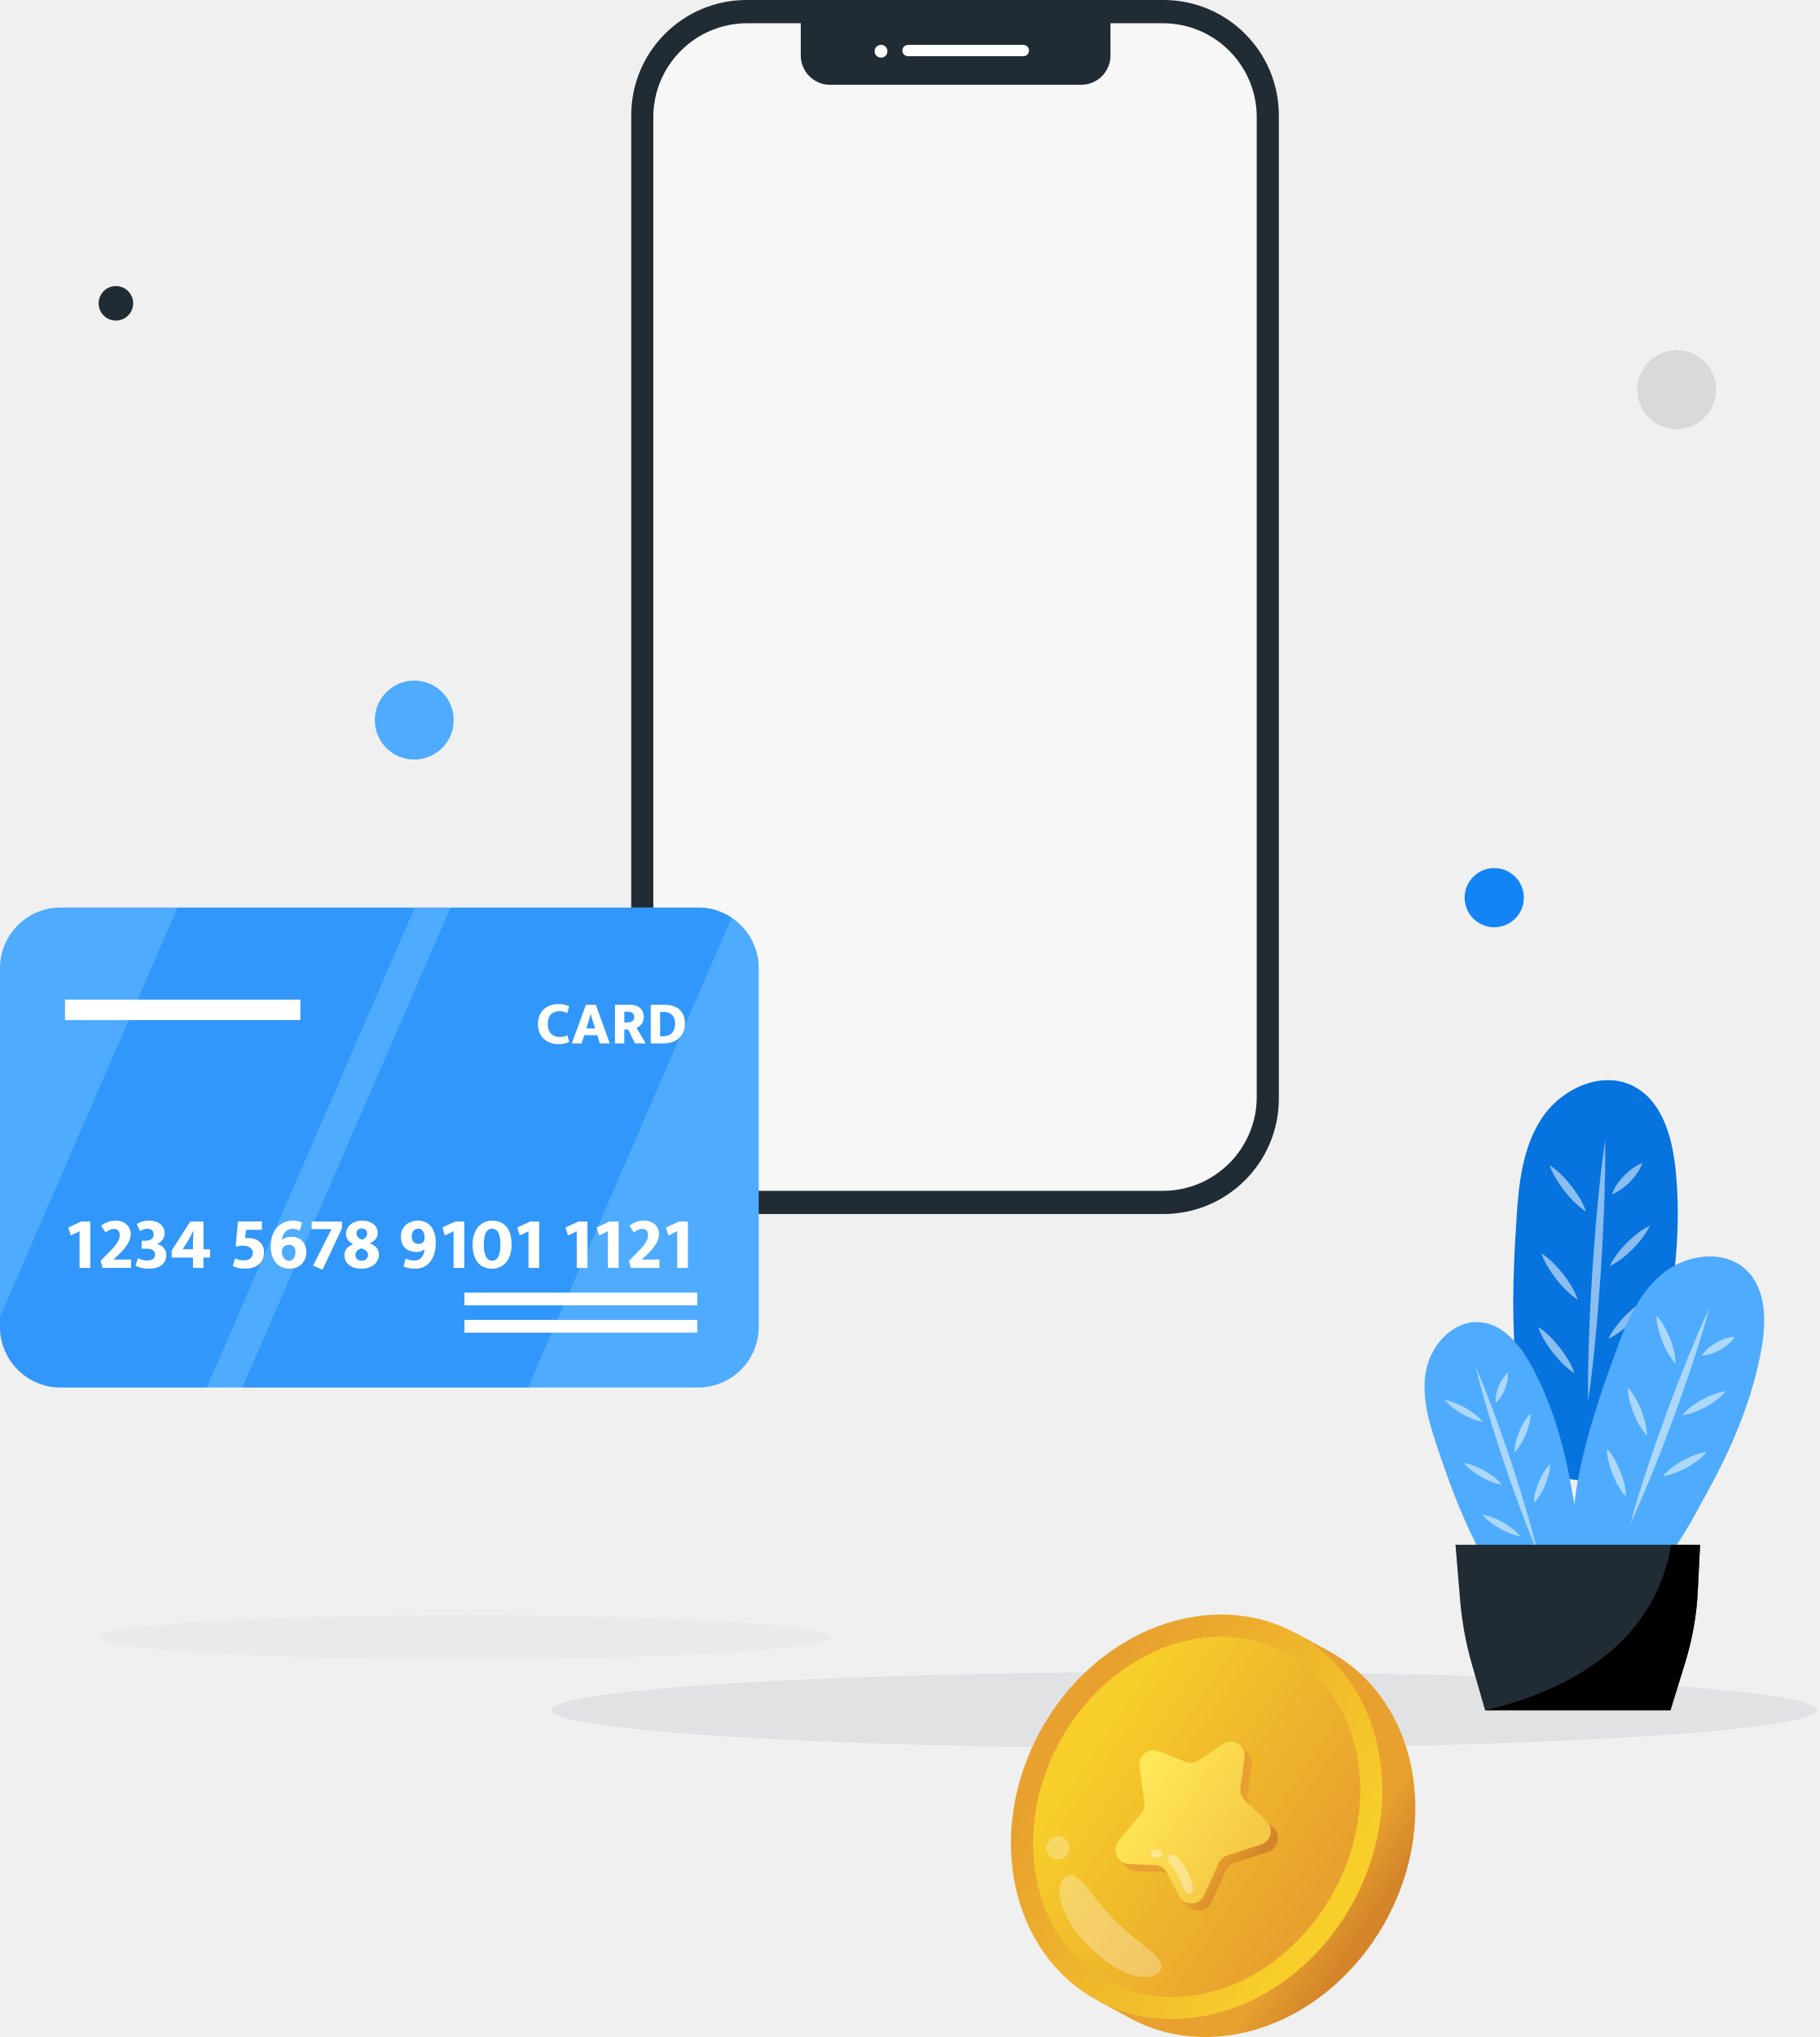
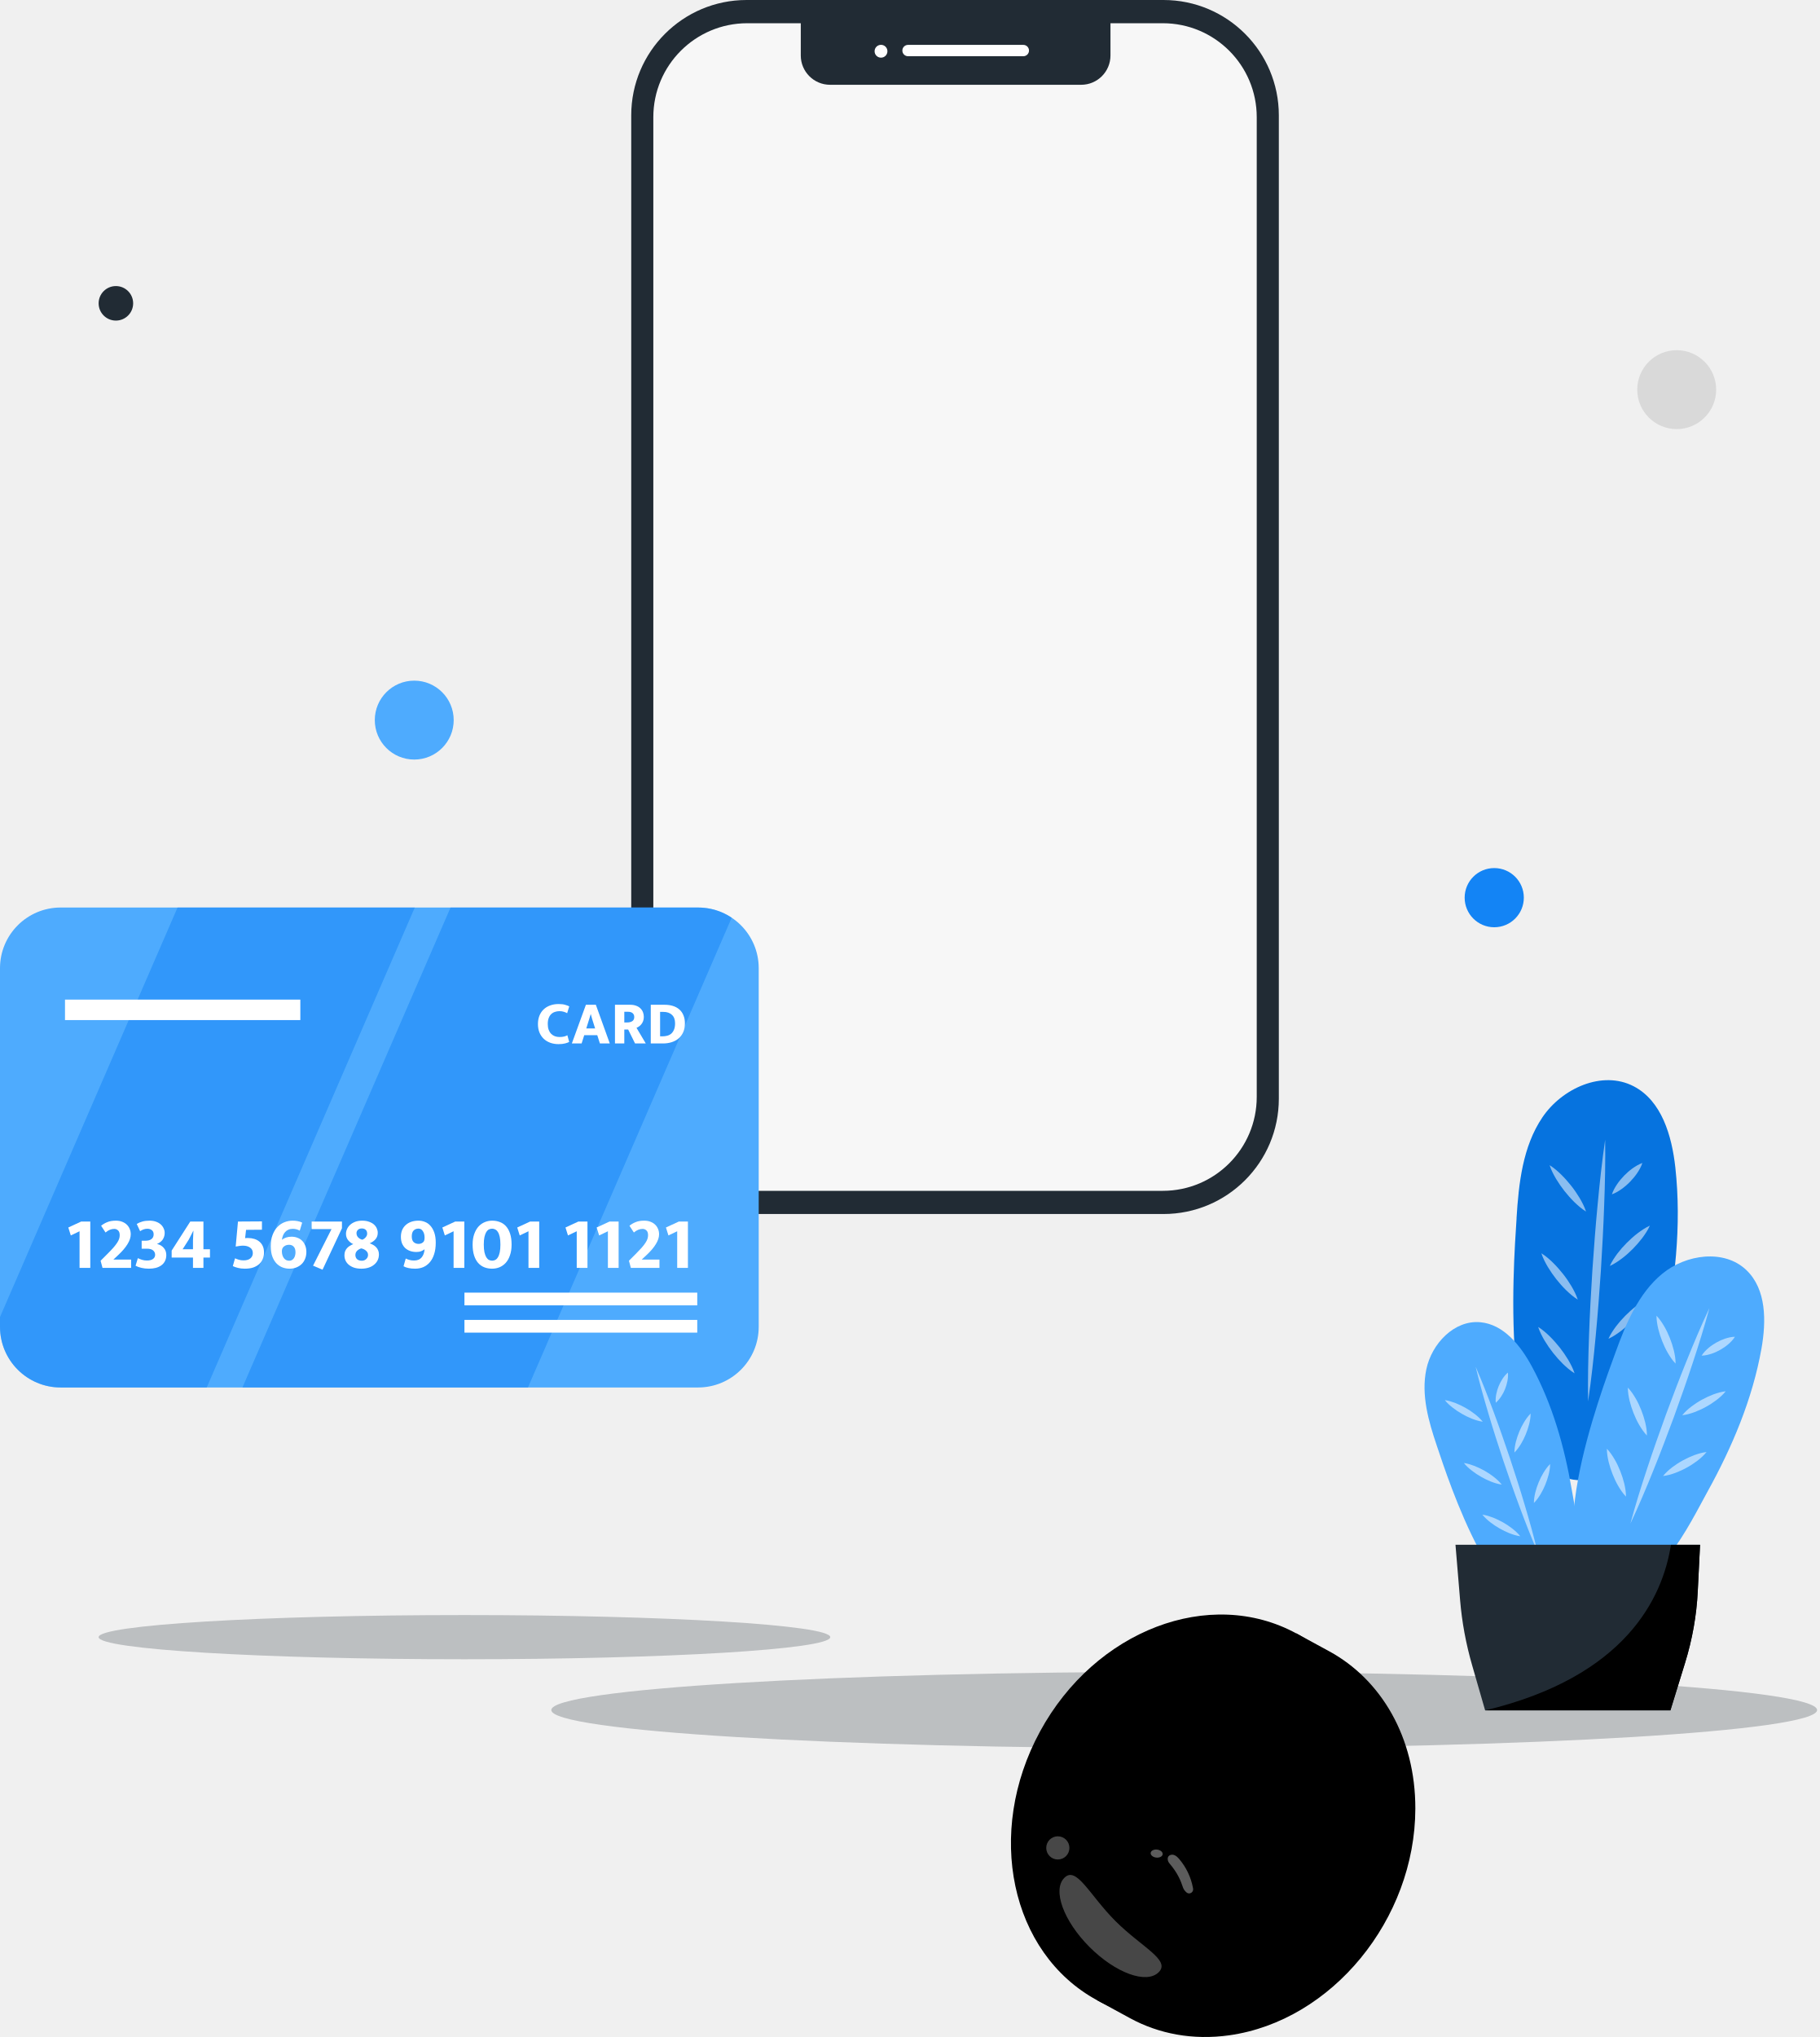
<svg xmlns="http://www.w3.org/2000/svg" width="369" height="413" viewBox="0 0 369 413" fill="none">
-   <g id="GetStartedImage" clip-path="url(#clip0_181_261)">
+   <g id="GetStartedImage" clipPath="url(#clip0_181_261)">
    <g id="shadows">
-       <g id="shadow-bg" clip-path="url(#clip1_181_261)">
-         <path id="Vector" opacity="0.25" d="M94.18 336.41C135.148 336.41 168.36 334.404 168.36 331.93C168.36 329.456 135.148 327.45 94.18 327.45C53.212 327.45 20 329.456 20 331.93C20 334.404 53.212 336.41 94.18 336.41Z" fill="#212B34" fill-opacity="0.14" />
-         <path id="Vector_2" opacity="0.25" d="M240.13 354.46C311.01 354.46 368.47 350.99 368.47 346.71C368.47 342.43 311.01 338.96 240.13 338.96C169.25 338.96 111.79 342.43 111.79 346.71C111.79 350.99 169.25 354.46 240.13 354.46Z" fill="#212B34" fill-opacity="0.28" />
+       <g id="shadow-bg" clipPath="url(#clip1_181_261)">
+         <path id="Vector" opacity="0.25" d="M94.18 336.41C135.148 336.41 168.36 334.404 168.36 331.93C168.36 329.456 135.148 327.45 94.18 327.45C53.212 327.45 20 329.456 20 331.93C20 334.404 53.212 336.41 94.18 336.41Z" fill="#212B34" fillOpacity="0.14" />
+         <path id="Vector_2" opacity="0.25" d="M240.13 354.46C311.01 354.46 368.47 350.99 368.47 346.71C368.47 342.43 311.01 338.96 240.13 338.96C169.25 338.96 111.79 342.43 111.79 346.71C111.79 350.99 169.25 354.46 240.13 354.46Z" fill="#212B34" fillOpacity="0.28" />
        <g id="Group">
          <g id="Group_2">
            <path id="Vector_3" d="M307.52 247.01C307.96 239.9 308.77 232.46 312.76 226.55C316.75 220.64 324.91 216.95 331.25 220.23C336.96 223.18 339.01 230.28 339.72 236.68C341.02 248.53 339.66 260.49 337.07 272.07C335.27 280.17 332.39 299.01 321.41 300.06C303.42 301.78 306.93 256.55 307.53 247.01H307.52Z" fill="#0673DF" />
            <g id="Group_3" opacity="0.53">
              <path id="Vector_4" d="M325.49 231.08C325.56 235.52 325.46 239.96 325.29 244.39C325.14 248.82 324.89 253.24 324.62 257.67C324.32 262.09 323.99 266.51 323.57 270.92C323.16 275.33 322.68 279.74 322.03 284.14C321.96 279.7 322.06 275.26 322.22 270.83C322.37 266.4 322.62 261.98 322.9 257.55C323.21 253.13 323.53 248.71 323.96 244.3C324.37 239.89 324.85 235.48 325.49 231.08Z" fill="white" />
            </g>
            <g id="Group_4" opacity="0.53">
              <path id="Vector_5" d="M314.24 236.25C315.14 236.81 315.89 237.48 316.61 238.18C317.32 238.88 317.98 239.63 318.6 240.41C319.22 241.19 319.78 242.01 320.3 242.87C320.81 243.74 321.28 244.63 321.61 245.64C320.71 245.08 319.96 244.41 319.23 243.71C318.52 243.01 317.86 242.26 317.24 241.48C316.63 240.7 316.06 239.88 315.54 239.02C315.03 238.15 314.56 237.26 314.23 236.25H314.24Z" fill="white" />
            </g>
            <g id="Group_5" opacity="0.53">
              <path id="Vector_6" d="M312.57 254.11C313.47 254.67 314.22 255.34 314.94 256.04C315.65 256.74 316.31 257.49 316.93 258.27C317.55 259.05 318.11 259.87 318.63 260.73C319.14 261.6 319.61 262.49 319.94 263.5C319.04 262.94 318.29 262.27 317.56 261.57C316.85 260.87 316.19 260.12 315.57 259.34C314.96 258.56 314.39 257.74 313.87 256.88C313.36 256.01 312.89 255.12 312.56 254.11H312.57Z" fill="white" />
            </g>
            <g id="Group_6" opacity="0.53">
              <path id="Vector_7" d="M311.92 269.05C312.82 269.61 313.57 270.28 314.29 270.98C315 271.68 315.66 272.43 316.28 273.21C316.89 273.99 317.46 274.81 317.98 275.67C318.49 276.54 318.96 277.43 319.29 278.44C318.39 277.88 317.64 277.21 316.91 276.51C316.2 275.81 315.54 275.06 314.92 274.28C314.31 273.5 313.74 272.68 313.22 271.82C312.71 270.95 312.24 270.06 311.91 269.05H311.92Z" fill="white" />
            </g>
            <g id="Group_7" opacity="0.53">
              <path id="Vector_8" d="M334.55 248.51C334.13 249.44 333.58 250.25 333 251.03C332.41 251.8 331.78 252.52 331.11 253.2C330.44 253.88 329.72 254.52 328.95 255.11C328.18 255.69 327.37 256.25 326.44 256.67C326.86 255.73 327.41 254.93 327.98 254.15C328.57 253.38 329.2 252.66 329.88 251.98C330.56 251.3 331.27 250.66 332.04 250.07C332.81 249.49 333.62 248.93 334.55 248.5V248.51Z" fill="white" />
            </g>
            <g id="Group_8" opacity="0.53">
              <path id="Vector_9" d="M333.04 235.79C332.78 236.57 332.4 237.23 331.98 237.85C331.56 238.47 331.08 239.04 330.57 239.57C330.06 240.1 329.5 240.59 328.89 241.03C328.28 241.47 327.63 241.87 326.86 242.15C327.12 241.37 327.5 240.71 327.92 240.09C328.34 239.47 328.82 238.9 329.33 238.37C329.85 237.84 330.4 237.35 331.01 236.91C331.62 236.48 332.27 236.07 333.04 235.79Z" fill="white" />
            </g>
            <g id="Group_9" opacity="0.53">
              <path id="Vector_10" d="M334.27 263.27C333.85 264.2 333.3 265.01 332.72 265.79C332.13 266.56 331.5 267.28 330.83 267.96C330.16 268.64 329.44 269.28 328.67 269.87C327.9 270.45 327.09 271.01 326.16 271.43C326.58 270.49 327.13 269.69 327.7 268.91C328.29 268.14 328.92 267.42 329.6 266.74C330.28 266.06 330.99 265.42 331.76 264.83C332.53 264.25 333.34 263.69 334.27 263.26V263.27Z" fill="white" />
            </g>
          </g>
          <g id="Group_10">
            <path id="Vector_11" d="M327.61 274.14C329.74 268.28 332.25 262.23 337.06 258.26C341.87 254.29 349.64 253.2 354.14 257.52C358.21 261.41 358.17 267.88 357.19 273.42C355.36 283.69 351.25 293.39 346.22 302.48C342.7 308.83 335.63 323.95 326.16 322.11C310.64 319.11 324.76 282 327.61 274.14Z" fill="#4EABFE" />
            <g id="Group_11" opacity="0.53">
              <path id="Vector_12" d="M346.63 265.21C345.62 268.97 344.46 272.67 343.24 276.36C342.03 280.05 340.73 283.7 339.41 287.35C338.06 290.99 336.69 294.61 335.23 298.21C333.78 301.81 332.27 305.39 330.61 308.91C331.62 305.15 332.78 301.44 334 297.76C335.21 294.07 336.51 290.42 337.83 286.77C339.18 283.13 340.55 279.51 342.01 275.91C343.46 272.31 344.97 268.73 346.63 265.21Z" fill="white" />
            </g>
            <g id="Group_12" opacity="0.53">
              <path id="Vector_13" d="M335.91 266.77C336.56 267.45 337.04 268.19 337.49 268.95C337.93 269.71 338.3 270.5 338.62 271.31C338.94 272.12 339.21 272.95 339.42 273.8C339.62 274.66 339.78 275.53 339.77 276.47C339.12 275.79 338.64 275.05 338.19 274.29C337.75 273.53 337.38 272.74 337.06 271.93C336.74 271.12 336.47 270.29 336.26 269.44C336.06 268.58 335.9 267.71 335.9 266.77H335.91Z" fill="white" />
            </g>
            <g id="Group_13" opacity="0.53">
              <path id="Vector_14" d="M330.1 281.35C330.75 282.03 331.23 282.77 331.68 283.53C332.12 284.29 332.49 285.08 332.81 285.89C333.13 286.7 333.4 287.53 333.61 288.38C333.81 289.24 333.97 290.11 333.96 291.05C333.31 290.37 332.83 289.63 332.38 288.87C331.94 288.11 331.57 287.32 331.25 286.51C330.93 285.7 330.66 284.87 330.45 284.02C330.25 283.16 330.09 282.29 330.09 281.35H330.1Z" fill="white" />
            </g>
            <g id="Group_14" opacity="0.53">
              <path id="Vector_15" d="M325.85 293.74C326.5 294.42 326.98 295.16 327.43 295.92C327.87 296.68 328.24 297.47 328.56 298.28C328.88 299.09 329.15 299.92 329.36 300.77C329.56 301.63 329.72 302.5 329.71 303.44C329.06 302.76 328.58 302.02 328.13 301.26C327.69 300.5 327.32 299.71 327 298.9C326.68 298.09 326.41 297.26 326.2 296.41C326 295.55 325.84 294.68 325.84 293.74H325.85Z" fill="white" />
            </g>
            <g id="Group_15" opacity="0.53">
              <path id="Vector_16" d="M349.94 282.08C349.37 282.79 348.72 283.35 348.05 283.87C347.37 284.38 346.67 284.84 345.93 285.24C345.2 285.65 344.43 286 343.64 286.3C342.84 286.59 342.02 286.84 341.12 286.94C341.69 286.23 342.34 285.67 343.01 285.15C343.69 284.64 344.39 284.18 345.13 283.78C345.87 283.38 346.63 283.02 347.42 282.72C348.22 282.43 349.04 282.18 349.94 282.08Z" fill="white" />
            </g>
            <g id="Group_16" opacity="0.53">
              <path id="Vector_17" d="M351.81 271.03C351.42 271.65 350.94 272.12 350.44 272.56C349.94 272.99 349.4 273.35 348.84 273.67C348.28 273.99 347.69 274.26 347.06 274.47C346.43 274.67 345.78 274.84 345.05 274.85C345.44 274.23 345.92 273.76 346.42 273.32C346.92 272.89 347.46 272.53 348.02 272.21C348.58 271.89 349.18 271.62 349.8 271.41C350.43 271.21 351.08 271.04 351.81 271.03Z" fill="white" />
            </g>
            <g id="Group_17" opacity="0.53">
              <path id="Vector_18" d="M346.05 294.4C345.48 295.11 344.83 295.67 344.16 296.19C343.48 296.7 342.78 297.16 342.04 297.56C341.31 297.97 340.54 298.32 339.75 298.62C338.95 298.91 338.13 299.16 337.23 299.26C337.8 298.55 338.45 297.99 339.12 297.47C339.8 296.96 340.5 296.5 341.24 296.1C341.98 295.7 342.74 295.34 343.53 295.04C344.33 294.75 345.15 294.5 346.05 294.4Z" fill="white" />
            </g>
          </g>
          <g id="Group_18">
            <path id="Vector_19" d="M291.37 293.16C289.67 288.14 288.14 282.8 289.23 277.62C290.31 272.44 294.89 267.6 300.17 268.08C304.93 268.51 308.33 272.81 310.61 277.01C314.83 284.79 317.25 293.4 318.73 302.1C319.76 308.18 323.08 321.95 315.82 325.75C303.93 331.98 293.64 299.89 291.37 293.16Z" fill="#4EABFE" />
            <g id="Group_19" opacity="0.53">
              <path id="Vector_20" d="M299.25 277.16C300.57 280.19 301.76 283.26 302.91 286.35C304.06 289.44 305.13 292.55 306.19 295.67C307.22 298.8 308.24 301.93 309.17 305.09C310.11 308.25 311.01 311.42 311.77 314.63C310.45 311.6 309.26 308.53 308.11 305.44C306.96 302.35 305.89 299.24 304.83 296.12C303.8 292.99 302.78 289.86 301.85 286.7C300.91 283.54 300.01 280.37 299.24 277.16H299.25Z" fill="white" />
            </g>
            <g id="Group_20" opacity="0.53">
              <path id="Vector_21" d="M292.97 283.87C293.76 283.98 294.47 284.22 295.17 284.48C295.86 284.76 296.53 285.08 297.17 285.44C297.81 285.8 298.43 286.21 299.02 286.67C299.61 287.13 300.17 287.63 300.67 288.25C299.88 288.14 299.16 287.91 298.47 287.64C297.78 287.36 297.11 287.04 296.47 286.67C295.83 286.3 295.21 285.9 294.62 285.44C294.03 284.98 293.46 284.48 292.97 283.86V283.87Z" fill="white" />
            </g>
            <g id="Group_21" opacity="0.53">
              <path id="Vector_22" d="M296.83 296.62C297.62 296.73 298.33 296.97 299.03 297.23C299.72 297.51 300.39 297.83 301.03 298.19C301.67 298.55 302.29 298.96 302.88 299.42C303.47 299.88 304.03 300.38 304.53 301C303.74 300.89 303.02 300.66 302.33 300.39C301.64 300.11 300.97 299.79 300.33 299.42C299.69 299.05 299.07 298.65 298.48 298.19C297.89 297.73 297.32 297.23 296.83 296.61V296.62Z" fill="white" />
            </g>
            <g id="Group_22" opacity="0.53">
              <path id="Vector_23" d="M300.58 307.09C301.37 307.2 302.08 307.44 302.78 307.7C303.47 307.98 304.14 308.3 304.78 308.66C305.42 309.02 306.04 309.43 306.63 309.89C307.22 310.35 307.78 310.85 308.28 311.47C307.49 311.36 306.77 311.13 306.08 310.86C305.39 310.58 304.72 310.26 304.08 309.89C303.44 309.52 302.82 309.12 302.23 308.66C301.64 308.2 301.08 307.7 300.58 307.08V307.09Z" fill="white" />
            </g>
            <g id="Group_23" opacity="0.53">
              <path id="Vector_24" d="M310.38 286.6C310.38 287.37 310.24 288.09 310.07 288.79C309.89 289.49 309.66 290.16 309.39 290.82C309.12 291.48 308.8 292.12 308.43 292.74C308.05 293.35 307.64 293.96 307.09 294.5C307.09 293.73 307.22 293.01 307.39 292.31C307.57 291.61 307.8 290.94 308.07 290.28C308.34 289.62 308.66 288.98 309.03 288.37C309.41 287.76 309.82 287.15 310.37 286.61L310.38 286.6Z" fill="white" />
            </g>
            <g id="Group_24" opacity="0.53">
              <path id="Vector_25" d="M305.77 278.28C305.84 278.9 305.77 279.46 305.67 280.02C305.56 280.57 305.4 281.1 305.2 281.61C305 282.12 304.75 282.61 304.44 283.08C304.13 283.55 303.79 284 303.31 284.4C303.24 283.78 303.31 283.21 303.41 282.66C303.52 282.11 303.68 281.58 303.88 281.08C304.09 280.57 304.34 280.08 304.64 279.61C304.95 279.14 305.29 278.69 305.77 278.29V278.28Z" fill="white" />
            </g>
            <g id="Group_25" opacity="0.53">
              <path id="Vector_26" d="M314.33 296.83C314.33 297.6 314.19 298.32 314.02 299.02C313.84 299.72 313.61 300.39 313.34 301.05C313.07 301.71 312.75 302.35 312.38 302.97C312 303.58 311.59 304.19 311.04 304.73C311.04 303.96 311.17 303.24 311.34 302.54C311.52 301.84 311.75 301.17 312.02 300.51C312.29 299.85 312.61 299.21 312.98 298.6C313.36 297.99 313.77 297.38 314.32 296.84L314.33 296.83Z" fill="white" />
            </g>
          </g>
          <g id="Group_26">
            <path id="Vector_27" d="M338.73 346.77H301.15L298.52 337.64C297.26 333.28 296.45 328.88 296.08 324.46L295.14 313.2H344.73L344.26 322.67C344.02 327.54 343.16 332.38 341.68 337.17L338.72 346.77H338.73Z" fill="#212B34" />
            <path id="Vector_28" d="M341.69 337.18C343.17 332.4 344.03 327.55 344.27 322.68L344.74 313.21H338.83C337.16 323.91 329.69 339.95 301.15 346.78H338.73L341.69 337.18Z" fill="black" />
          </g>
        </g>
      </g>
    </g>
    <g id="mobile">
-       <g id="wholeMobile" clip-path="url(#clip2_181_261)">
+       <g id="wholeMobile" clipPath="url(#clip2_181_261)">
        <path id="Vector_29" d="M235.93 0H151.39C138.472 0 128 10.472 128 23.39V222.75C128 235.668 138.472 246.14 151.39 246.14H235.93C248.848 246.14 259.32 235.668 259.32 222.75V23.39C259.32 10.472 248.848 0 235.93 0Z" fill="#212B34" />
        <path id="Vector_30" d="M235.79 4.71H151.53C141.009 4.71 132.48 13.239 132.48 23.76V222.39C132.48 232.911 141.009 241.44 151.53 241.44H235.79C246.311 241.44 254.84 232.911 254.84 222.39V23.76C254.84 13.239 246.311 4.71 235.79 4.71Z" fill="#F7F7F7" />
        <g id="Group_27">
          <path id="Vector_31" d="M162.38 2.98H225.18V11.25C225.18 14.53 222.52 17.19 219.24 17.19H168.32C165.04 17.19 162.38 14.53 162.38 11.25V2.98Z" fill="#212B34" />
          <g id="Group_28">
            <path id="Vector_32" d="M207.51 11.4H184.13C183.49 11.4 182.98 10.88 182.98 10.25C182.98 9.61 183.5 9.1 184.13 9.1H207.51C208.15 9.1 208.66 9.62 208.66 10.25C208.66 10.89 208.14 11.4 207.51 11.4Z" fill="white" />
            <path id="Vector_33" d="M179.95 10.39C179.95 11.11 179.37 11.69 178.65 11.69C177.93 11.69 177.35 11.11 177.35 10.39C177.35 9.67 177.93 9.09 178.65 9.09C179.37 9.09 179.95 9.67 179.95 10.39Z" fill="white" />
          </g>
        </g>
      </g>
    </g>
    <g id="card">
-       <g id="wholeCard" clip-path="url(#clip3_181_261)">
+       <g id="wholeCard" clipPath="url(#clip3_181_261)">
        <path id="Vector_34" d="M141.55 184H12.3C5.507 184 0 189.507 0 196.3V269.01C0 275.803 5.507 281.31 12.3 281.31H141.55C148.343 281.31 153.85 275.803 153.85 269.01V196.3C153.85 189.507 148.343 184 141.55 184Z" fill="#4EABFE" />
        <path id="Vector_35" opacity="0.5" d="M141.55 184H91.36L49.16 281.31H107.06L148.37 186.06C146.42 184.76 144.08 184 141.56 184H141.55Z" fill="#1384F5" />
        <path id="Vector_36" opacity="0.5" d="M36 184L0 267.03V269.01C0 275.8 5.51 281.31 12.3 281.31H41.92L84.11 184H36.01H36Z" fill="#1384F5" />
        <g id="CARD_name">
          <path id="Vector_37" d="M134.762 203.717C135.384 203.717 135.949 203.795 136.455 203.953C136.961 204.111 137.393 204.347 137.75 204.663C138.115 204.978 138.393 205.372 138.584 205.846C138.783 206.31 138.883 206.854 138.883 207.476C138.883 208.174 138.767 208.78 138.534 209.294C138.302 209.8 137.982 210.224 137.576 210.564C137.177 210.896 136.708 211.145 136.169 211.311C135.629 211.477 135.057 211.56 134.451 211.56H131.961V203.717H134.762ZM133.853 210.116H134.339C134.671 210.116 134.99 210.074 135.297 209.991C135.613 209.908 135.887 209.767 136.119 209.568C136.351 209.361 136.538 209.087 136.679 208.746C136.82 208.406 136.891 207.983 136.891 207.476C136.891 206.721 136.679 206.148 136.256 205.758C135.833 205.36 135.26 205.161 134.538 205.161H133.853V210.116Z" fill="white" />
          <path id="Vector_38" d="M124.702 203.717H127.815C128.263 203.717 128.657 203.783 128.998 203.916C129.346 204.04 129.633 204.215 129.857 204.439C130.089 204.663 130.263 204.924 130.38 205.223C130.496 205.522 130.554 205.841 130.554 206.182C130.554 206.505 130.504 206.792 130.404 207.041C130.313 207.281 130.193 207.493 130.043 207.676C129.894 207.858 129.732 208.008 129.558 208.124C129.384 208.24 129.222 208.331 129.072 208.398L130.952 211.56H128.774L127.379 208.734H126.595V211.56H124.702V203.717ZM126.595 207.302H127.167C127.599 207.302 127.948 207.215 128.213 207.041C128.479 206.866 128.612 206.584 128.612 206.194C128.612 205.87 128.504 205.613 128.288 205.422C128.072 205.231 127.761 205.136 127.354 205.136H126.595V207.302Z" fill="white" />
          <path id="Vector_39" d="M118.809 203.717H120.826L123.652 211.56H121.648L121.112 209.879H118.473L117.938 211.56H115.958L118.809 203.717ZM118.884 208.51H120.677L120.378 207.564C120.278 207.257 120.174 206.929 120.067 206.58C119.967 206.231 119.88 205.912 119.805 205.621H119.78C119.697 205.912 119.602 206.227 119.494 206.568C119.386 206.908 119.282 207.24 119.183 207.564L118.884 208.51Z" fill="white" />
          <path id="Vector_40" d="M113.453 210.253C113.826 210.253 114.142 210.22 114.399 210.153C114.656 210.087 114.872 210 115.047 209.892L115.42 211.249C115.254 211.348 114.984 211.448 114.611 211.548C114.246 211.647 113.793 211.697 113.254 211.697C112.64 211.697 112.075 211.602 111.561 211.411C111.046 211.22 110.606 210.95 110.241 210.601C109.876 210.244 109.589 209.817 109.382 209.319C109.183 208.813 109.083 208.248 109.083 207.626C109.083 207.02 109.178 206.468 109.369 205.97C109.569 205.464 109.847 205.036 110.204 204.688C110.569 204.331 111.009 204.057 111.523 203.866C112.046 203.667 112.631 203.567 113.279 203.567C113.826 203.567 114.271 203.621 114.611 203.729C114.959 203.829 115.233 203.932 115.433 204.04L115.009 205.422C114.818 205.314 114.59 205.219 114.324 205.136C114.067 205.053 113.781 205.011 113.465 205.011C113.133 205.011 112.822 205.061 112.532 205.161C112.241 205.252 111.988 205.401 111.772 205.609C111.556 205.816 111.386 206.086 111.262 206.418C111.137 206.742 111.075 207.14 111.075 207.613C111.075 208.053 111.133 208.439 111.249 208.771C111.374 209.103 111.544 209.381 111.76 209.605C111.976 209.821 112.225 209.983 112.507 210.091C112.797 210.199 113.113 210.253 113.453 210.253Z" fill="white" />
        </g>
        <g id="1234 5678 9101 1121">
          <path id="Vector_41" d="M137.648 247.667H139.496V257.06H137.32V249.635L135.545 250.485L135.038 248.874L137.648 247.667Z" fill="white" />
          <path id="Vector_42" d="M130.309 249.158C130.001 249.158 129.703 249.217 129.415 249.337C129.136 249.446 128.843 249.63 128.535 249.888L127.641 248.517C128.008 248.218 128.426 247.975 128.893 247.786C129.36 247.587 129.942 247.488 130.637 247.488C131.095 247.488 131.507 247.557 131.875 247.697C132.253 247.836 132.571 248.03 132.829 248.278C133.088 248.517 133.286 248.805 133.426 249.143C133.575 249.481 133.649 249.849 133.649 250.246C133.649 250.872 133.431 251.538 132.993 252.244C132.566 252.95 131.93 253.695 131.085 254.481L130.13 255.375H133.724V257.06H127.924L127.536 255.614L128.908 254.242C129.395 253.755 129.797 253.333 130.116 252.975C130.434 252.607 130.687 252.279 130.876 251.991C131.075 251.692 131.214 251.419 131.293 251.171C131.373 250.922 131.413 250.679 131.413 250.44C131.413 249.993 131.303 249.67 131.085 249.471C130.866 249.262 130.608 249.158 130.309 249.158Z" fill="white" />
          <path id="Vector_43" d="M123.597 247.667H125.445V257.06H123.269V249.635L121.494 250.485L120.987 248.874L123.597 247.667Z" fill="white" />
          <path id="Vector_44" d="M117.277 247.667H119.126V257.06H116.949V249.635L115.175 250.485L114.668 248.874L117.277 247.667Z" fill="white" />
          <path id="Vector_45" d="M107.493 247.667H109.341V257.06H107.165V249.635L105.39 250.485L104.883 248.874L107.493 247.667Z" fill="white" />
          <path id="Vector_46" d="M99.803 247.488C100.37 247.488 100.892 247.582 101.369 247.771C101.856 247.95 102.273 248.238 102.621 248.636C102.969 249.024 103.242 249.525 103.441 250.142C103.64 250.748 103.739 251.479 103.739 252.334C103.739 253.169 103.63 253.894 103.411 254.51C103.203 255.127 102.914 255.639 102.547 256.046C102.179 256.444 101.756 256.742 101.279 256.941C100.802 257.13 100.305 257.224 99.788 257.224C99.222 257.224 98.695 257.13 98.208 256.941C97.731 256.752 97.313 256.459 96.955 256.061C96.608 255.663 96.334 255.157 96.135 254.54C95.937 253.924 95.837 253.188 95.837 252.334C95.837 251.518 95.947 250.808 96.165 250.201C96.384 249.585 96.672 249.078 97.03 248.681C97.398 248.283 97.82 247.985 98.297 247.786C98.774 247.587 99.276 247.488 99.803 247.488ZM98.103 252.334C98.103 252.96 98.148 253.482 98.238 253.899C98.337 254.317 98.461 254.655 98.61 254.913C98.769 255.161 98.948 255.34 99.147 255.45C99.356 255.549 99.575 255.599 99.803 255.599C100.022 255.599 100.231 255.549 100.429 255.45C100.638 255.34 100.817 255.161 100.966 254.913C101.125 254.655 101.249 254.317 101.339 253.899C101.428 253.482 101.473 252.96 101.473 252.334C101.473 251.707 101.428 251.19 101.339 250.783C101.249 250.365 101.125 250.037 100.966 249.799C100.817 249.55 100.638 249.376 100.429 249.277C100.231 249.168 100.022 249.113 99.803 249.113C99.575 249.113 99.356 249.163 99.147 249.262C98.948 249.361 98.769 249.535 98.61 249.784C98.461 250.032 98.337 250.365 98.238 250.783C98.148 251.19 98.103 251.707 98.103 252.334Z" fill="white" />
          <path id="Vector_47" d="M92.306 247.667H94.155V257.06H91.978V249.635L90.204 250.485L89.697 248.874L92.306 247.667Z" fill="white" />
          <path id="Vector_48" d="M84.185 257.224C83.658 257.224 83.201 257.179 82.814 257.09C82.426 257.01 82.098 256.891 81.829 256.732L82.277 255.166C82.496 255.276 82.744 255.37 83.022 255.45C83.301 255.529 83.614 255.569 83.962 255.569C84.638 255.569 85.149 255.36 85.497 254.943C85.845 254.525 86.044 253.974 86.094 253.288C85.915 253.437 85.686 253.566 85.408 253.675C85.13 253.785 84.806 253.839 84.439 253.839C83.972 253.839 83.544 253.77 83.156 253.631C82.769 253.492 82.436 253.293 82.157 253.034C81.889 252.776 81.675 252.458 81.516 252.08C81.367 251.692 81.293 251.255 81.293 250.768C81.293 250.281 81.372 249.834 81.531 249.426C81.7 249.019 81.939 248.676 82.247 248.397C82.555 248.109 82.928 247.885 83.365 247.726C83.812 247.567 84.314 247.488 84.871 247.488C85.318 247.488 85.751 247.572 86.168 247.741C86.586 247.9 86.954 248.159 87.272 248.517C87.6 248.874 87.863 249.337 88.062 249.903C88.261 250.47 88.36 251.151 88.36 251.946C88.36 252.84 88.251 253.621 88.032 254.287C87.823 254.943 87.53 255.489 87.152 255.927C86.775 256.364 86.332 256.692 85.825 256.911C85.318 257.12 84.772 257.224 84.185 257.224ZM86.094 250.902C86.094 250.385 85.979 249.958 85.751 249.62C85.532 249.272 85.234 249.098 84.856 249.098C84.459 249.098 84.131 249.227 83.872 249.486C83.624 249.734 83.499 250.132 83.499 250.679C83.499 251.215 83.629 251.603 83.887 251.842C84.155 252.08 84.488 252.199 84.886 252.199C85.095 252.199 85.289 252.16 85.468 252.08C85.656 251.991 85.8 251.881 85.9 251.752C86.029 251.593 86.094 251.31 86.094 250.902Z" fill="white" />
          <path id="Vector_49" d="M73.438 247.488C73.975 247.488 74.442 247.562 74.84 247.711C75.237 247.851 75.565 248.034 75.824 248.263C76.082 248.492 76.276 248.755 76.405 249.053C76.534 249.342 76.599 249.64 76.599 249.948C76.599 250.465 76.445 250.902 76.137 251.26C75.829 251.608 75.436 251.881 74.959 252.08C75.197 252.16 75.426 252.264 75.645 252.393C75.873 252.512 76.077 252.667 76.256 252.855C76.435 253.034 76.574 253.248 76.674 253.497C76.783 253.735 76.838 254.008 76.838 254.317C76.838 254.754 76.753 255.152 76.584 255.509C76.415 255.857 76.171 256.16 75.853 256.419C75.545 256.677 75.173 256.876 74.735 257.015C74.298 257.154 73.811 257.224 73.274 257.224C72.747 257.224 72.27 257.159 71.843 257.03C71.425 256.891 71.067 256.702 70.769 256.464C70.471 256.225 70.242 255.942 70.083 255.614C69.924 255.276 69.845 254.908 69.845 254.51C69.845 254.202 69.889 253.929 69.979 253.69C70.078 253.452 70.207 253.243 70.367 253.064C70.536 252.875 70.729 252.716 70.948 252.587C71.167 252.448 71.395 252.334 71.634 252.244C71.216 252.055 70.864 251.782 70.575 251.424C70.297 251.066 70.158 250.649 70.158 250.172C70.158 249.844 70.227 249.521 70.367 249.202C70.506 248.884 70.71 248.601 70.978 248.353C71.256 248.094 71.599 247.885 72.007 247.726C72.424 247.567 72.901 247.488 73.438 247.488ZM72.29 250.022C72.29 250.36 72.404 250.649 72.633 250.887C72.862 251.116 73.14 251.27 73.468 251.349C73.736 251.25 73.965 251.086 74.154 250.857C74.353 250.629 74.452 250.385 74.452 250.127C74.452 249.779 74.353 249.516 74.154 249.337C73.965 249.158 73.701 249.068 73.364 249.068C73.035 249.068 72.772 249.163 72.573 249.352C72.384 249.54 72.29 249.764 72.29 250.022ZM73.244 253.109C72.896 253.218 72.613 253.387 72.394 253.616C72.176 253.844 72.066 254.123 72.066 254.451C72.066 254.809 72.181 255.092 72.409 255.301C72.648 255.509 72.971 255.614 73.378 255.614C73.726 255.614 74.019 255.499 74.258 255.271C74.507 255.042 74.631 254.764 74.631 254.436C74.631 254.098 74.497 253.815 74.228 253.586C73.97 253.347 73.642 253.188 73.244 253.109Z" fill="white" />
          <path id="Vector_50" d="M69.34 247.667V249.038L65.404 257.433L63.481 256.613L67.223 249.202H63.197V247.667H69.34Z" fill="white" />
          <path id="Vector_51" d="M59.337 247.488C59.684 247.488 60.017 247.518 60.335 247.577C60.663 247.627 60.977 247.731 61.275 247.89L60.783 249.516C60.584 249.396 60.37 249.307 60.142 249.247C59.913 249.178 59.66 249.143 59.381 249.143C59.033 249.143 58.73 249.202 58.472 249.322C58.213 249.431 57.995 249.59 57.816 249.799C57.637 249.998 57.493 250.231 57.383 250.5C57.274 250.768 57.204 251.056 57.175 251.364C57.413 251.166 57.701 251.012 58.039 250.902C58.377 250.793 58.735 250.738 59.113 250.738C59.56 250.738 59.968 250.813 60.335 250.962C60.703 251.101 61.016 251.305 61.275 251.573C61.543 251.842 61.752 252.17 61.901 252.557C62.05 252.935 62.125 253.362 62.125 253.839C62.125 254.336 62.04 254.794 61.871 255.211C61.712 255.619 61.483 255.972 61.185 256.27C60.887 256.568 60.524 256.802 60.097 256.971C59.679 257.14 59.212 257.224 58.695 257.224C58.258 257.224 57.816 257.149 57.368 257C56.921 256.841 56.514 256.588 56.146 256.24C55.778 255.882 55.48 255.415 55.251 254.838C55.023 254.252 54.908 253.531 54.908 252.676C54.908 251.762 55.037 250.977 55.296 250.321C55.554 249.665 55.892 249.128 56.31 248.71C56.727 248.293 57.199 247.985 57.726 247.786C58.253 247.587 58.79 247.488 59.337 247.488ZM57.16 253.705C57.16 254.242 57.289 254.694 57.547 255.062C57.816 255.43 58.188 255.614 58.666 255.614C58.864 255.614 59.038 255.569 59.187 255.48C59.346 255.38 59.481 255.256 59.59 255.107C59.699 254.948 59.779 254.769 59.828 254.57C59.888 254.361 59.918 254.143 59.918 253.914C59.918 253.397 59.799 253.014 59.56 252.766C59.331 252.507 59.013 252.378 58.606 252.378C58.328 252.378 58.089 252.428 57.89 252.527C57.691 252.627 57.537 252.741 57.428 252.87C57.349 252.96 57.284 253.069 57.234 253.198C57.184 253.328 57.16 253.497 57.16 253.705Z" fill="white" />
          <path id="Vector_52" d="M53.116 247.637V249.322L49.896 249.351L49.702 251.036C49.841 251.016 49.945 251.007 50.015 251.007C50.094 251.007 50.194 251.007 50.313 251.007C50.751 251.007 51.163 251.066 51.551 251.185C51.948 251.305 52.291 251.484 52.58 251.722C52.878 251.961 53.111 252.264 53.28 252.632C53.449 252.999 53.534 253.437 53.534 253.944C53.534 254.391 53.454 254.814 53.295 255.211C53.146 255.609 52.913 255.957 52.594 256.255C52.276 256.553 51.874 256.792 51.387 256.971C50.9 257.139 50.318 257.224 49.642 257.224C49.115 257.224 48.648 257.169 48.241 257.06C47.843 256.961 47.5 256.841 47.212 256.702L47.659 255.122C47.918 255.241 48.186 255.34 48.464 255.42C48.743 255.499 49.056 255.539 49.404 255.539C50.01 255.539 50.472 255.4 50.79 255.122C51.108 254.843 51.267 254.495 51.267 254.078C51.267 253.571 51.079 253.193 50.701 252.945C50.333 252.686 49.866 252.557 49.299 252.557C49.041 252.557 48.782 252.577 48.524 252.617C48.266 252.647 48.022 252.686 47.793 252.736L48.256 247.667L53.116 247.637Z" fill="white" />
          <path id="Vector_53" d="M38.582 247.667H41.25V253.288H42.577V254.973H41.25V257.06H39.133V254.973H34.809V253.556L38.582 247.667ZM38.283 251.32L37.031 253.288H39.133V251.499L39.223 249.545H39.193L38.283 251.32Z" fill="white" />
          <path id="Vector_54" d="M27.728 248.159C28.076 247.94 28.454 247.776 28.861 247.667C29.269 247.547 29.756 247.488 30.322 247.488C30.79 247.488 31.212 247.552 31.59 247.682C31.968 247.811 32.291 247.99 32.559 248.218C32.827 248.447 33.031 248.715 33.17 249.024C33.319 249.322 33.394 249.645 33.394 249.993C33.394 250.281 33.349 250.544 33.26 250.783C33.18 251.012 33.071 251.22 32.932 251.409C32.792 251.588 32.623 251.747 32.425 251.886C32.236 252.015 32.037 252.125 31.828 252.214C32.395 252.334 32.852 252.597 33.2 253.004C33.548 253.402 33.722 253.884 33.722 254.451C33.722 254.918 33.632 255.325 33.453 255.673C33.285 256.021 33.041 256.31 32.723 256.538C32.415 256.767 32.042 256.941 31.605 257.06C31.177 257.169 30.705 257.224 30.188 257.224C29.651 257.224 29.154 257.169 28.697 257.06C28.24 256.961 27.837 256.816 27.489 256.628L27.952 255.092C28.25 255.231 28.543 255.345 28.831 255.435C29.13 255.524 29.453 255.569 29.801 255.569C30.327 255.569 30.735 255.465 31.023 255.256C31.311 255.047 31.456 254.764 31.456 254.406C31.456 254.048 31.321 253.755 31.053 253.526C30.785 253.288 30.362 253.169 29.786 253.169H28.727V251.558H29.473C30.019 251.558 30.437 251.444 30.725 251.215C31.013 250.987 31.157 250.669 31.157 250.261C31.157 249.883 31.033 249.6 30.785 249.411C30.536 249.222 30.238 249.128 29.89 249.128C29.383 249.128 28.891 249.292 28.414 249.62L27.728 248.159Z" fill="white" />
          <path id="Vector_55" d="M23.173 249.158C22.865 249.158 22.567 249.217 22.278 249.337C22 249.446 21.707 249.63 21.399 249.888L20.504 248.517C20.872 248.218 21.289 247.975 21.756 247.786C22.224 247.587 22.805 247.488 23.501 247.488C23.958 247.488 24.371 247.557 24.738 247.697C25.116 247.836 25.434 248.03 25.693 248.278C25.951 248.517 26.15 248.805 26.289 249.143C26.438 249.481 26.513 249.849 26.513 250.246C26.513 250.872 26.294 251.538 25.857 252.244C25.429 252.95 24.793 253.695 23.948 254.481L22.994 255.375H26.587V257.06H20.787L20.4 255.614L21.771 254.242C22.258 253.755 22.661 253.333 22.979 252.975C23.297 252.607 23.551 252.279 23.739 251.991C23.938 251.692 24.078 251.419 24.157 251.171C24.236 250.922 24.276 250.679 24.276 250.44C24.276 249.993 24.167 249.67 23.948 249.471C23.73 249.262 23.471 249.158 23.173 249.158Z" fill="white" />
          <path id="Vector_56" d="M16.46 247.667H18.309V257.06H16.132V249.635L14.358 250.485L13.851 248.874L16.46 247.667Z" fill="white" />
        </g>
        <path id="Vector_57" d="M60.9 202.67H13.18V206.82H60.9V202.67Z" fill="white" />
        <path id="Vector_58" d="M141.39 262.08H94.18V264.66H141.39V262.08Z" fill="white" />
        <path id="Vector_59" d="M141.39 267.61H94.18V270.19H141.39V267.61Z" fill="white" />
      </g>
    </g>
    <g id="coin">
-       <g id="wholeCoin" clip-path="url(#clip4_181_261)">
+       <g id="wholeCoin" clipPath="url(#clip4_181_261)">
        <path id="Vector_60" d="M222.464 405.548L229.162 409.194C234.975 412.357 241.873 413.693 249.274 412.652C270.068 409.728 286.958 389.156 287 366.701C287.027 352.238 280.057 340.523 269.536 334.797L262.838 331.152L222.464 405.548Z" fill="url(#paint0_linear_181_261)" />
        <path id="Vector_61" d="M262.87 331.179C280.412 340.728 285.582 365.113 274.416 385.645C263.25 406.176 239.978 415.079 222.436 405.53C204.893 395.981 199.724 371.596 210.89 351.065C222.055 330.533 245.328 321.63 262.87 331.179Z" fill="url(#paint1_linear_181_261)" />
        <path id="Vector_62" d="M247.635 331.823C246.226 331.823 244.784 331.926 243.35 332.127C238.86 332.758 234.489 334.328 230.358 336.794C226.316 339.207 222.675 342.367 219.54 346.187C216.389 350.024 213.914 354.324 212.181 358.968C210.395 363.757 209.485 368.697 209.475 373.652C209.458 382.896 212.634 391.179 218.418 396.976C220.924 399.488 223.83 401.444 227.055 402.791C230.372 404.175 233.942 404.877 237.667 404.877C239.075 404.877 240.517 404.774 241.953 404.573C246.442 403.942 250.813 402.371 254.945 399.906C258.987 397.493 262.627 394.333 265.763 390.513C268.913 386.676 271.389 382.376 273.121 377.732C274.908 372.944 275.818 368.003 275.827 363.048C275.844 353.803 272.668 345.519 266.883 339.721C264.377 337.21 261.471 335.253 258.246 333.908C254.931 332.525 251.362 331.823 247.638 331.823H247.635Z" fill="url(#paint2_linear_181_261)" />
        <path id="Vector_63" d="M239.303 384.808L238.094 381.171C237.623 380.257 236.698 379.667 235.671 379.625L230.415 379.413C229.536 379.378 228.83 378.894 228.263 378.384C228.098 378.235 227.001 377.072 227.001 377.072C227.001 377.072 227.503 375.762 228.31 374.763L232.929 369.048C233.425 368.433 233.646 367.641 233.537 366.858L232.523 359.569C232.221 357.399 234.372 355.711 236.406 356.52L241.864 358.692C242.743 359.042 243.738 358.933 244.521 358.403L249.411 355.087C250.425 354.4 251.545 353.942 251.545 353.942C251.545 353.942 252.988 355.365 253.188 355.595C253.687 356.172 253.963 356.957 253.842 357.84L253.002 363.958C252.877 364.863 253.194 365.774 253.853 366.407L258.263 370.57C259.823 372.067 259.24 374.784 257.181 375.445L250.338 377.645C249.571 377.891 248.944 378.45 248.611 379.184L245.646 385.725C244.753 387.694 242.104 387.946 240.579 386.316C240.436 386.163 239.303 384.807 239.303 384.807V384.808Z" fill="url(#paint3_linear_181_261)" />
        <path id="Vector_64" d="M239.035 384.381L236.621 379.697C236.15 378.783 235.225 378.193 234.198 378.152L228.943 377.94C226.596 377.845 225.361 375.116 226.837 373.289L231.456 367.574C231.952 366.96 232.173 366.167 232.064 365.385L231.05 358.095C230.748 355.925 232.899 354.238 234.933 355.047L240.391 357.218C241.27 357.568 242.265 357.459 243.048 356.929L247.938 353.613C249.984 352.226 252.706 353.918 252.369 356.367L251.529 362.484C251.405 363.39 251.721 364.301 252.38 364.934L256.813 369.192C258.372 370.69 257.767 373.311 255.709 373.972L248.865 376.172C248.099 376.419 247.472 376.978 247.139 377.712L244.173 384.252C243.188 386.426 240.129 386.503 239.035 384.381V384.381Z" fill="url(#paint4_linear_181_261)" />
        <path id="Vector_65" opacity="0.28" d="M226.192 389.496C220.909 384.21 218.298 378.253 215.832 380.72C213.367 383.187 215.651 389.471 220.934 394.757C226.218 400.043 232.499 402.329 234.965 399.862C237.431 397.395 231.476 394.782 226.193 389.497L226.192 389.496Z" fill="white" />
        <path id="Vector_66" opacity="0.28" d="M214.504 372.31C215.802 372.31 216.854 373.363 216.854 374.661C216.854 375.959 215.802 377.012 214.504 377.012C213.206 377.012 212.154 375.959 212.154 374.661C212.154 373.363 213.206 372.31 214.504 372.31Z" fill="white" />
        <path id="Vector_67" opacity="0.36" d="M241.898 382.728C241.498 380.593 240.527 378.567 239.114 376.917C238.816 376.569 238.478 376.225 238.041 376.088C237.604 375.95 237.047 376.096 236.86 376.514C236.678 376.924 236.831 377.44 237.123 377.781C238.824 379.776 239.406 381.265 239.895 382.711C240.023 383.093 240.295 383.421 240.598 383.686C240.613 383.7 240.629 383.712 240.645 383.725C241.218 384.171 242.042 383.662 241.936 382.944C241.925 382.872 241.912 382.799 241.899 382.728L241.898 382.728Z" fill="white" />
        <path id="Vector_68" opacity="0.36" d="M234.637 375.002C233.966 374.927 233.382 375.229 233.332 375.676C233.282 376.124 233.785 376.548 234.456 376.623C235.127 376.698 235.711 376.396 235.761 375.949C235.811 375.501 235.309 375.077 234.637 375.002Z" fill="white" />
      </g>
    </g>
    <g id="circle-1">
      <g id="circle1">
        <circle id="Ellipse 1" cx="340" cy="79" r="8" fill="#D9D9D9" />
      </g>
    </g>
    <g id="circle-2">
      <g id="circle2">
        <circle id="Ellipse 3" cx="84" cy="146" r="8" fill="#4EABFE" />
      </g>
    </g>
    <g id="circle-3">
      <g id="circle3">
        <circle id="Ellipse 4" cx="303" cy="182" r="6" fill="#1384F5" />
      </g>
    </g>
    <g id="circle-4">
      <g id="circle4">
        <circle id="Ellipse 5" cx="23.5" cy="61.5" r="3.5" fill="#212B34" />
      </g>
    </g>
  </g>
  <defs>
    <linearGradient id="paint0_linear_181_261" x1="243.107" y1="368.155" x2="276.995" y2="390.848" gradientUnits="userSpaceOnUse">
-       <stop offset="0.73" stop-color="#E8A12E" />
-       <stop offset="1" stop-color="#D4852A" />
+       <stop offset="0.73" stopColor="#E8A12E" />
+       <stop offset="1" stopColor="#D4852A" />
    </linearGradient>
    <linearGradient id="paint1_linear_181_261" x1="217.848" y1="351.727" x2="269.271" y2="386.164" gradientUnits="userSpaceOnUse">
-       <stop stop-color="#E8A12E" />
-       <stop offset="1" stop-color="#F7CE2A" />
+       <stop stopColor="#E8A12E" />
+       <stop offset="1" stopColor="#F7CE2A" />
    </linearGradient>
    <linearGradient id="paint2_linear_181_261" x1="220.913" y1="353.779" x2="265.985" y2="383.962" gradientUnits="userSpaceOnUse">
-       <stop stop-color="#F7CE2A" />
-       <stop offset="1" stop-color="#E8A12E" />
+       <stop stopColor="#F7CE2A" />
+       <stop offset="1" stopColor="#E8A12E" />
    </linearGradient>
    <linearGradient id="paint3_linear_181_261" x1="233.378" y1="361.825" x2="255.136" y2="376.396" gradientUnits="userSpaceOnUse">
-       <stop offset="0.73" stop-color="#E8A12E" />
-       <stop offset="1" stop-color="#D4852A" />
+       <stop offset="0.73" stopColor="#E8A12E" />
+       <stop offset="1" stopColor="#D4852A" />
    </linearGradient>
    <linearGradient id="paint4_linear_181_261" x1="231.801" y1="360.51" x2="253.572" y2="375.089" gradientUnits="userSpaceOnUse">
-       <stop stop-color="#FFE757" />
-       <stop offset="1" stop-color="#F5C845" />
+       <stop stopColor="#FFE757" />
+       <stop offset="1" stopColor="#F5C845" />
    </linearGradient>
    <clipPath id="clip0_181_261">
      <rect width="368.46" height="413" fill="white" />
    </clipPath>
    <clipPath id="clip1_181_261">
      <rect width="348.46" height="135.46" fill="white" transform="translate(20 219)" />
    </clipPath>
    <clipPath id="clip2_181_261">
      <rect width="131.32" height="246.14" fill="white" transform="translate(128)" />
    </clipPath>
    <clipPath id="clip3_181_261">
      <rect width="153.85" height="97.31" fill="white" transform="translate(0 184)" />
    </clipPath>
    <clipPath id="clip4_181_261">
      <rect width="82" height="100" fill="white" transform="matrix(1 0 0 -1 205 413)" />
    </clipPath>
  </defs>
</svg>
